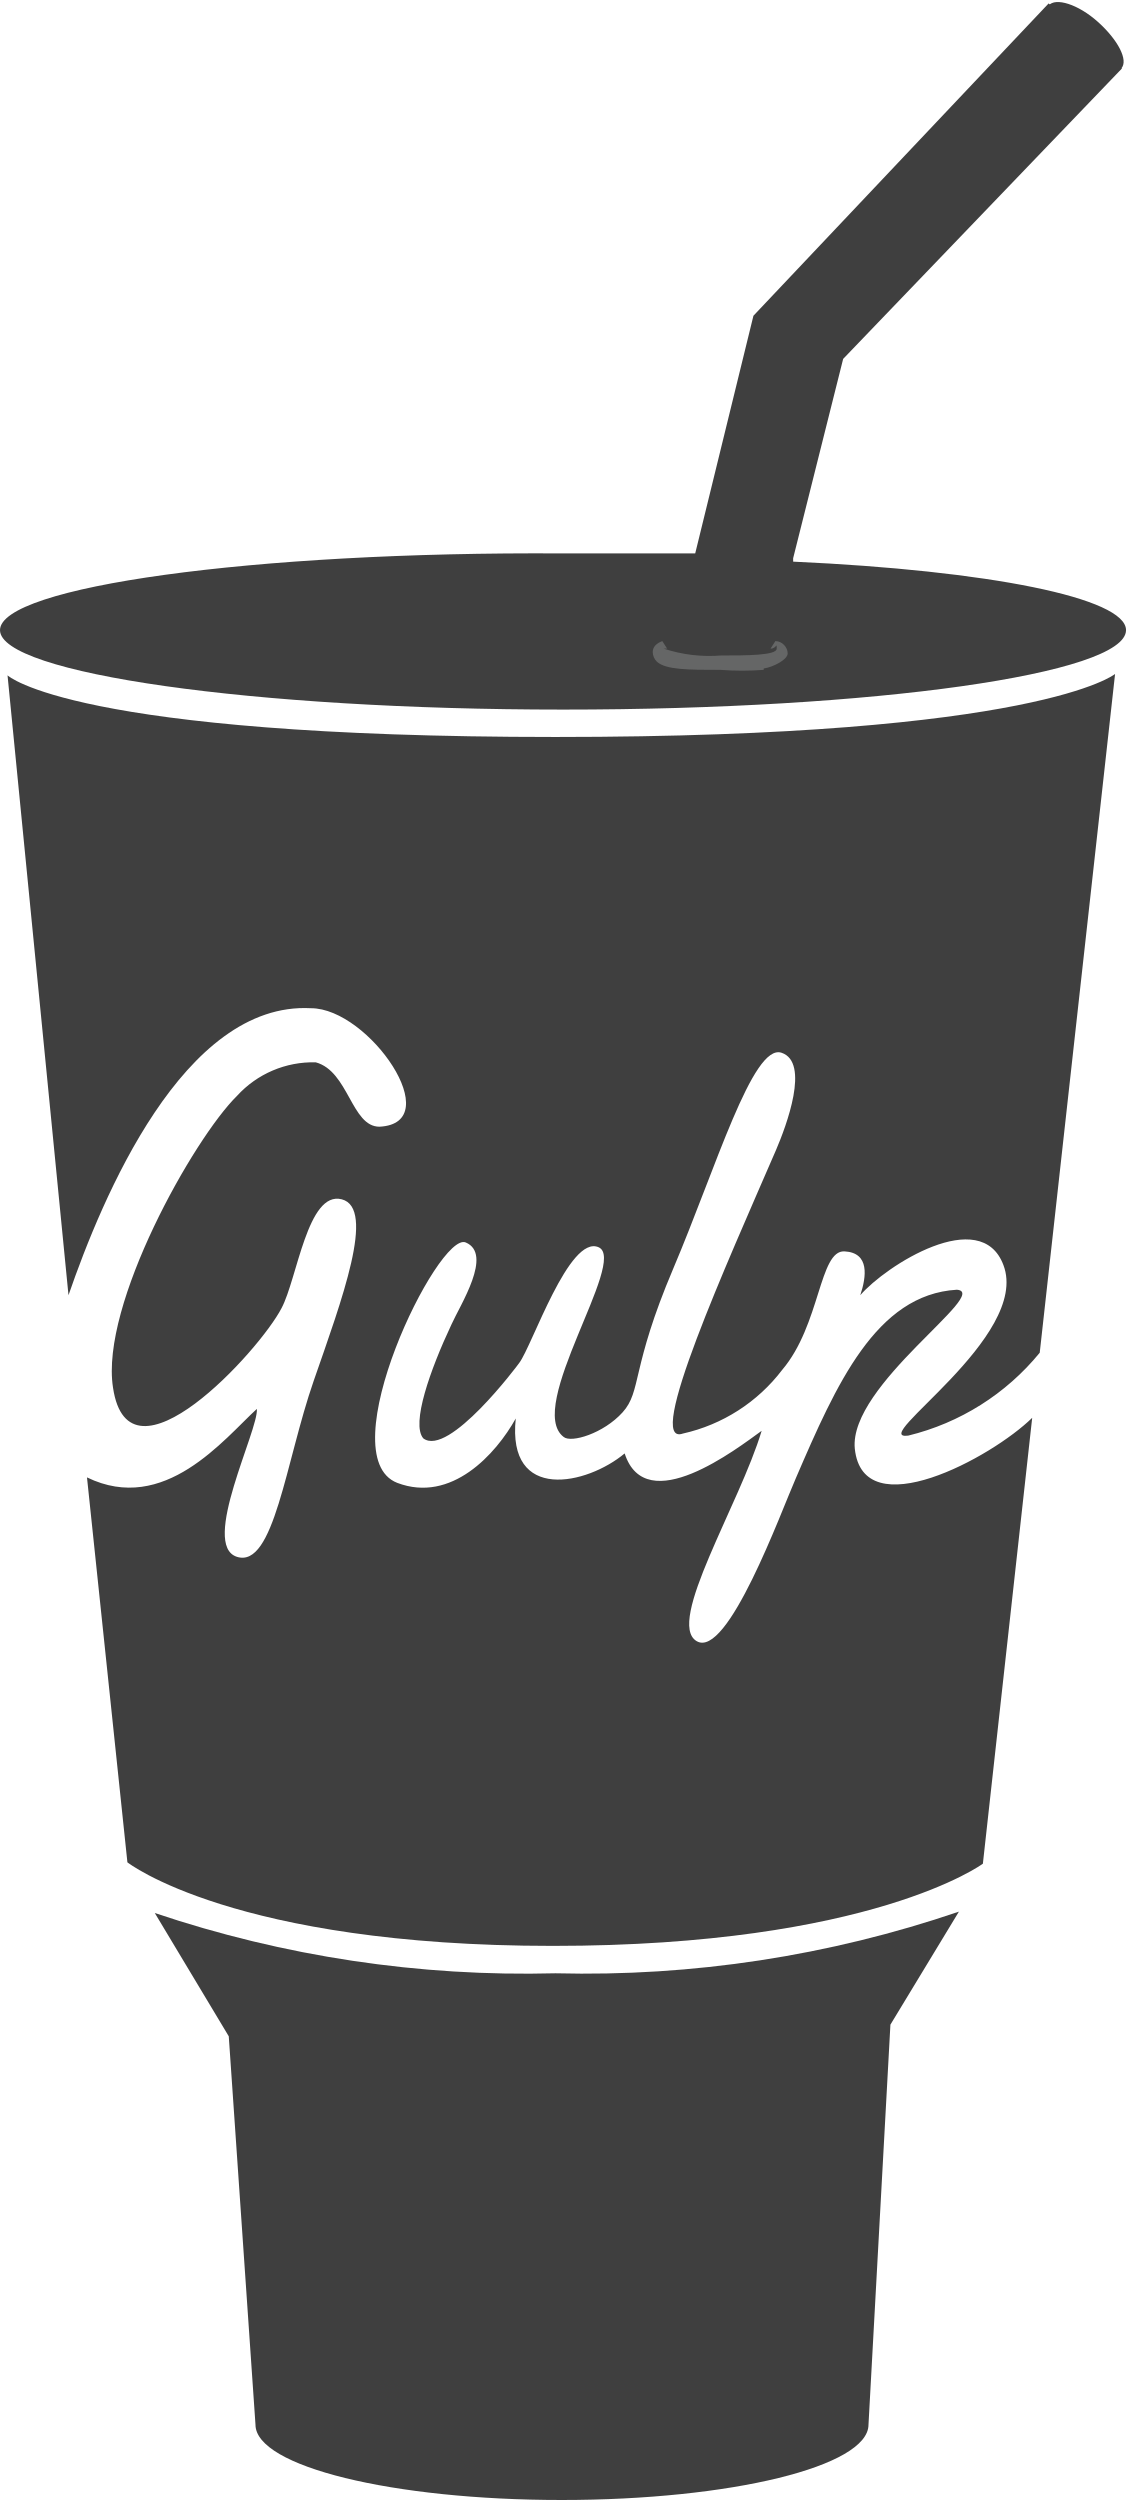
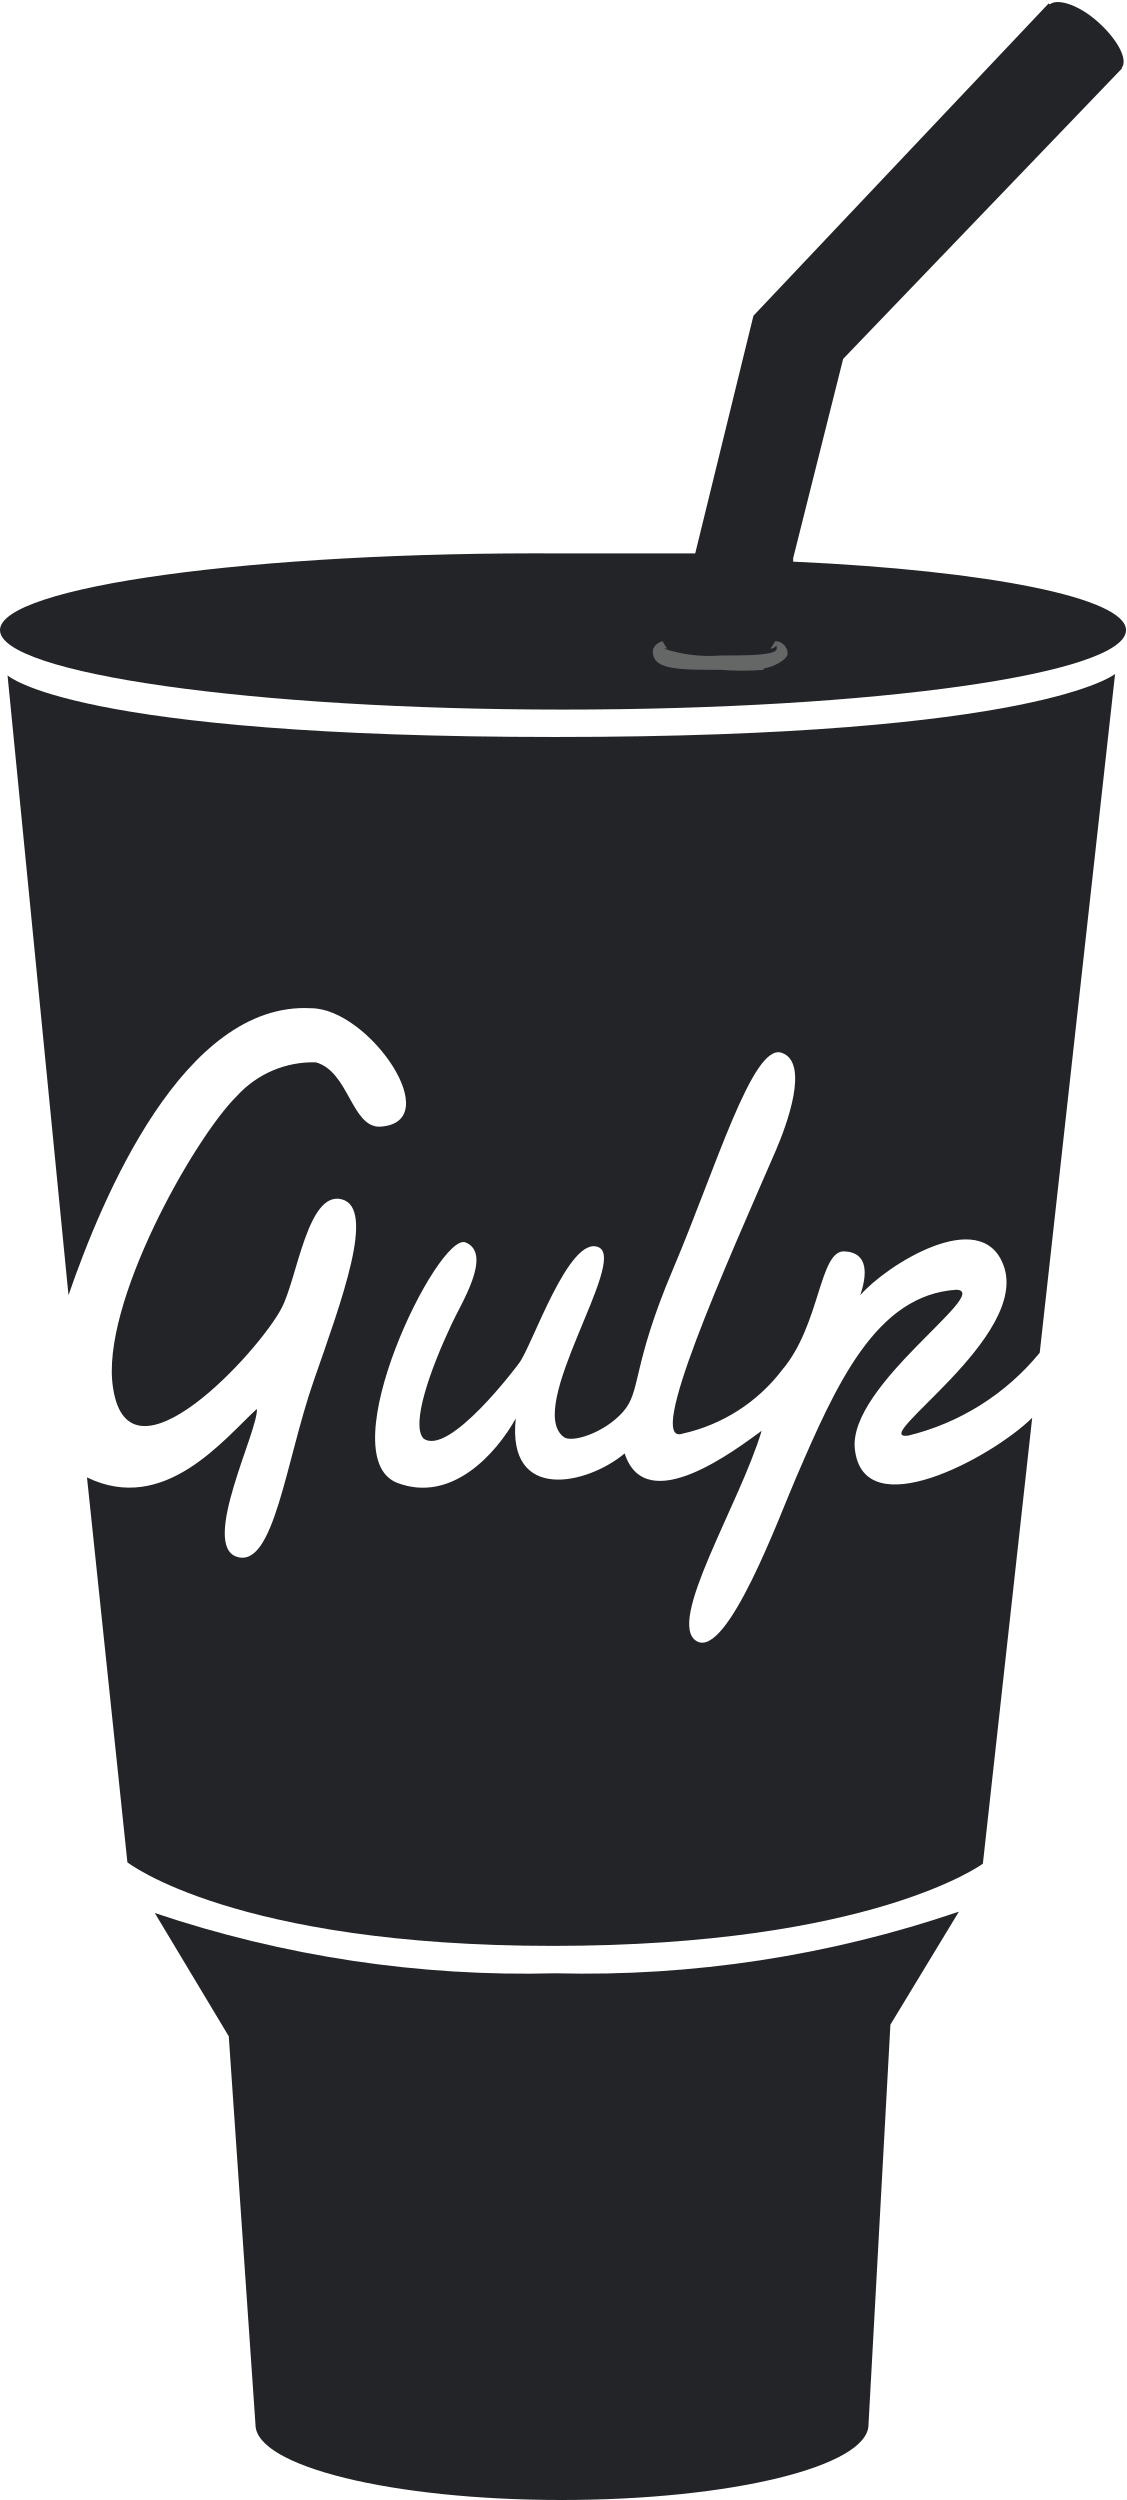
<svg xmlns="http://www.w3.org/2000/svg" viewBox="0 0 16.44 36.5">
  <g>
-     <path d="M12.68,35.4,13,29.56l1-1.65a16.92,16.92,0,0,1-5.89.9,16.93,16.93,0,0,1-5.85-.88l1.08,1.8.39,5.67c0,.61,2,1.1,4.47,1.1s4.48-.49,4.48-1.1" fill="#3F3F3F" />
-     <path d="M11.58,8.15l.73-2.91L16.38,1,15.31.05,11,4.61l-.85,3.47c-.62,0-1.27,0-1.93,0C3.68,8.05,0,8.57,0,9.2s3.68,1.16,8.22,1.16,8.22-.52,8.22-1.16c0-.47-2-.87-4.86-1" fill="#3F3F3F" />
+     <path d="M12.68,35.4,13,29.56l1-1.65a16.92,16.92,0,0,1-5.89.9,16.93,16.93,0,0,1-5.85-.88l1.08,1.8.39,5.67c0,.61,2,1.1,4.47,1.1s4.48-.49,4.48-1.1" fill="#222428" />
+     <path d="M11.58,8.15l.73-2.91L16.38,1,15.31.05,11,4.61l-.85,3.47c-.62,0-1.27,0-1.93,0C3.68,8.05,0,8.57,0,9.2s3.68,1.16,8.22,1.16,8.22-.52,8.22-1.16c0-.47-2-.87-4.86-1" fill="#222428" />
    <path d="M11.15,9.78a4.09,4.09,0,0,1-.63,0c-.47,0-.8,0-.93-.12a.2.2,0,0,1-.06-.14c0-.08.06-.13.14-.16l.07.11s-.05,0-.05,0a2.13,2.13,0,0,0,.84.1c.37,0,.81,0,.81-.1s0,0-.09,0l.07-.11c.1,0,.18.09.18.18s-.21.2-.35.22" fill="#656666" />
-     <path d="M16.37,1c.11-.12-.05-.42-.34-.68s-.62-.36-.72-.24,0,.42.35.67.61.37.71.25" fill="#3F3F3F" />
-     <path d="M12.48,21.15c-.09-.93,2-2.28,1.49-2.32-1.18.07-1.76,1.38-2.35,2.75-.22.5-1,2.65-1.45,2.38s.63-2,.95-3.07c-.36.26-1.69,1.29-2,.33-.55.46-1.72.72-1.59-.51-.29.52-.94,1.24-1.73.94-1-.39.6-3.68,1-3.51s-.08.91-.21,1.2C6.28,20,6,20.79,6.18,21c.37.28,1.38-1.07,1.4-1.1.19-.25.73-1.88,1.16-1.69s-1.08,2.34-.51,2.77c.11.09.58-.05.86-.36s.12-.64.74-2.1,1.16-3.29,1.58-3.15.07,1.07-.08,1.42c-.71,1.64-1.93,4.34-1.36,4.14A2.51,2.51,0,0,0,11.42,20c.56-.66.54-1.75.91-1.73s.32.37.23.64c.37-.43,1.76-1.32,2.09-.44.4,1.05-2,2.57-1.39,2.49a3.57,3.57,0,0,0,1.92-1.21l1.1-9.91s-1.11.92-8.17.92-8-.9-8-.9L1,18.91c.49-1.42,1.68-4.29,3.54-4.19.85,0,2,1.68,1,1.73-.41,0-.45-.81-.93-.94A1.5,1.5,0,0,0,3.46,16c-.63.62-2,3.05-1.81,4.26.23,1.55,2.14-.54,2.46-1.16.23-.43.38-1.72.88-1.59s0,1.47-.41,2.65S4,22.9,3.46,22.73s.32-1.86.29-2.16c-.48.44-1.35,1.55-2.48,1l.59,5.62s1.55,1.22,6.21,1.22,6.28-1.2,6.28-1.2l.72-6.51c-.59.58-2.47,1.6-2.59.45" fill="#3F3F3F" />
+     <path d="M16.37,1c.11-.12-.05-.42-.34-.68s-.62-.36-.72-.24,0,.42.35.67.61.37.71.25" fill="#222428" />
+     <path d="M12.48,21.15c-.09-.93,2-2.28,1.49-2.32-1.18.07-1.76,1.38-2.35,2.75-.22.5-1,2.65-1.45,2.38s.63-2,.95-3.07c-.36.26-1.69,1.29-2,.33-.55.46-1.72.72-1.59-.51-.29.52-.94,1.24-1.73.94-1-.39.6-3.68,1-3.51s-.08.91-.21,1.2C6.28,20,6,20.79,6.18,21c.37.28,1.38-1.07,1.4-1.1.19-.25.73-1.88,1.16-1.69s-1.08,2.34-.51,2.77c.11.09.58-.05.86-.36s.12-.64.74-2.1,1.16-3.29,1.58-3.15.07,1.07-.08,1.42c-.71,1.64-1.93,4.34-1.36,4.14A2.51,2.51,0,0,0,11.42,20c.56-.66.54-1.75.91-1.73s.32.37.23.64c.37-.43,1.76-1.32,2.09-.44.4,1.05-2,2.57-1.39,2.49a3.57,3.57,0,0,0,1.92-1.21l1.1-9.91s-1.11.92-8.17.92-8-.9-8-.9L1,18.91c.49-1.42,1.68-4.29,3.54-4.19.85,0,2,1.68,1,1.73-.41,0-.45-.81-.93-.94A1.5,1.5,0,0,0,3.46,16c-.63.62-2,3.05-1.81,4.26.23,1.55,2.14-.54,2.46-1.16.23-.43.38-1.72.88-1.59s0,1.47-.41,2.65S4,22.9,3.46,22.73s.32-1.86.29-2.16c-.48.44-1.35,1.55-2.48,1l.59,5.62s1.55,1.22,6.21,1.22,6.28-1.2,6.28-1.2l.72-6.51c-.59.58-2.47,1.6-2.59.45" fill="#222428" />
  </g>
</svg>
